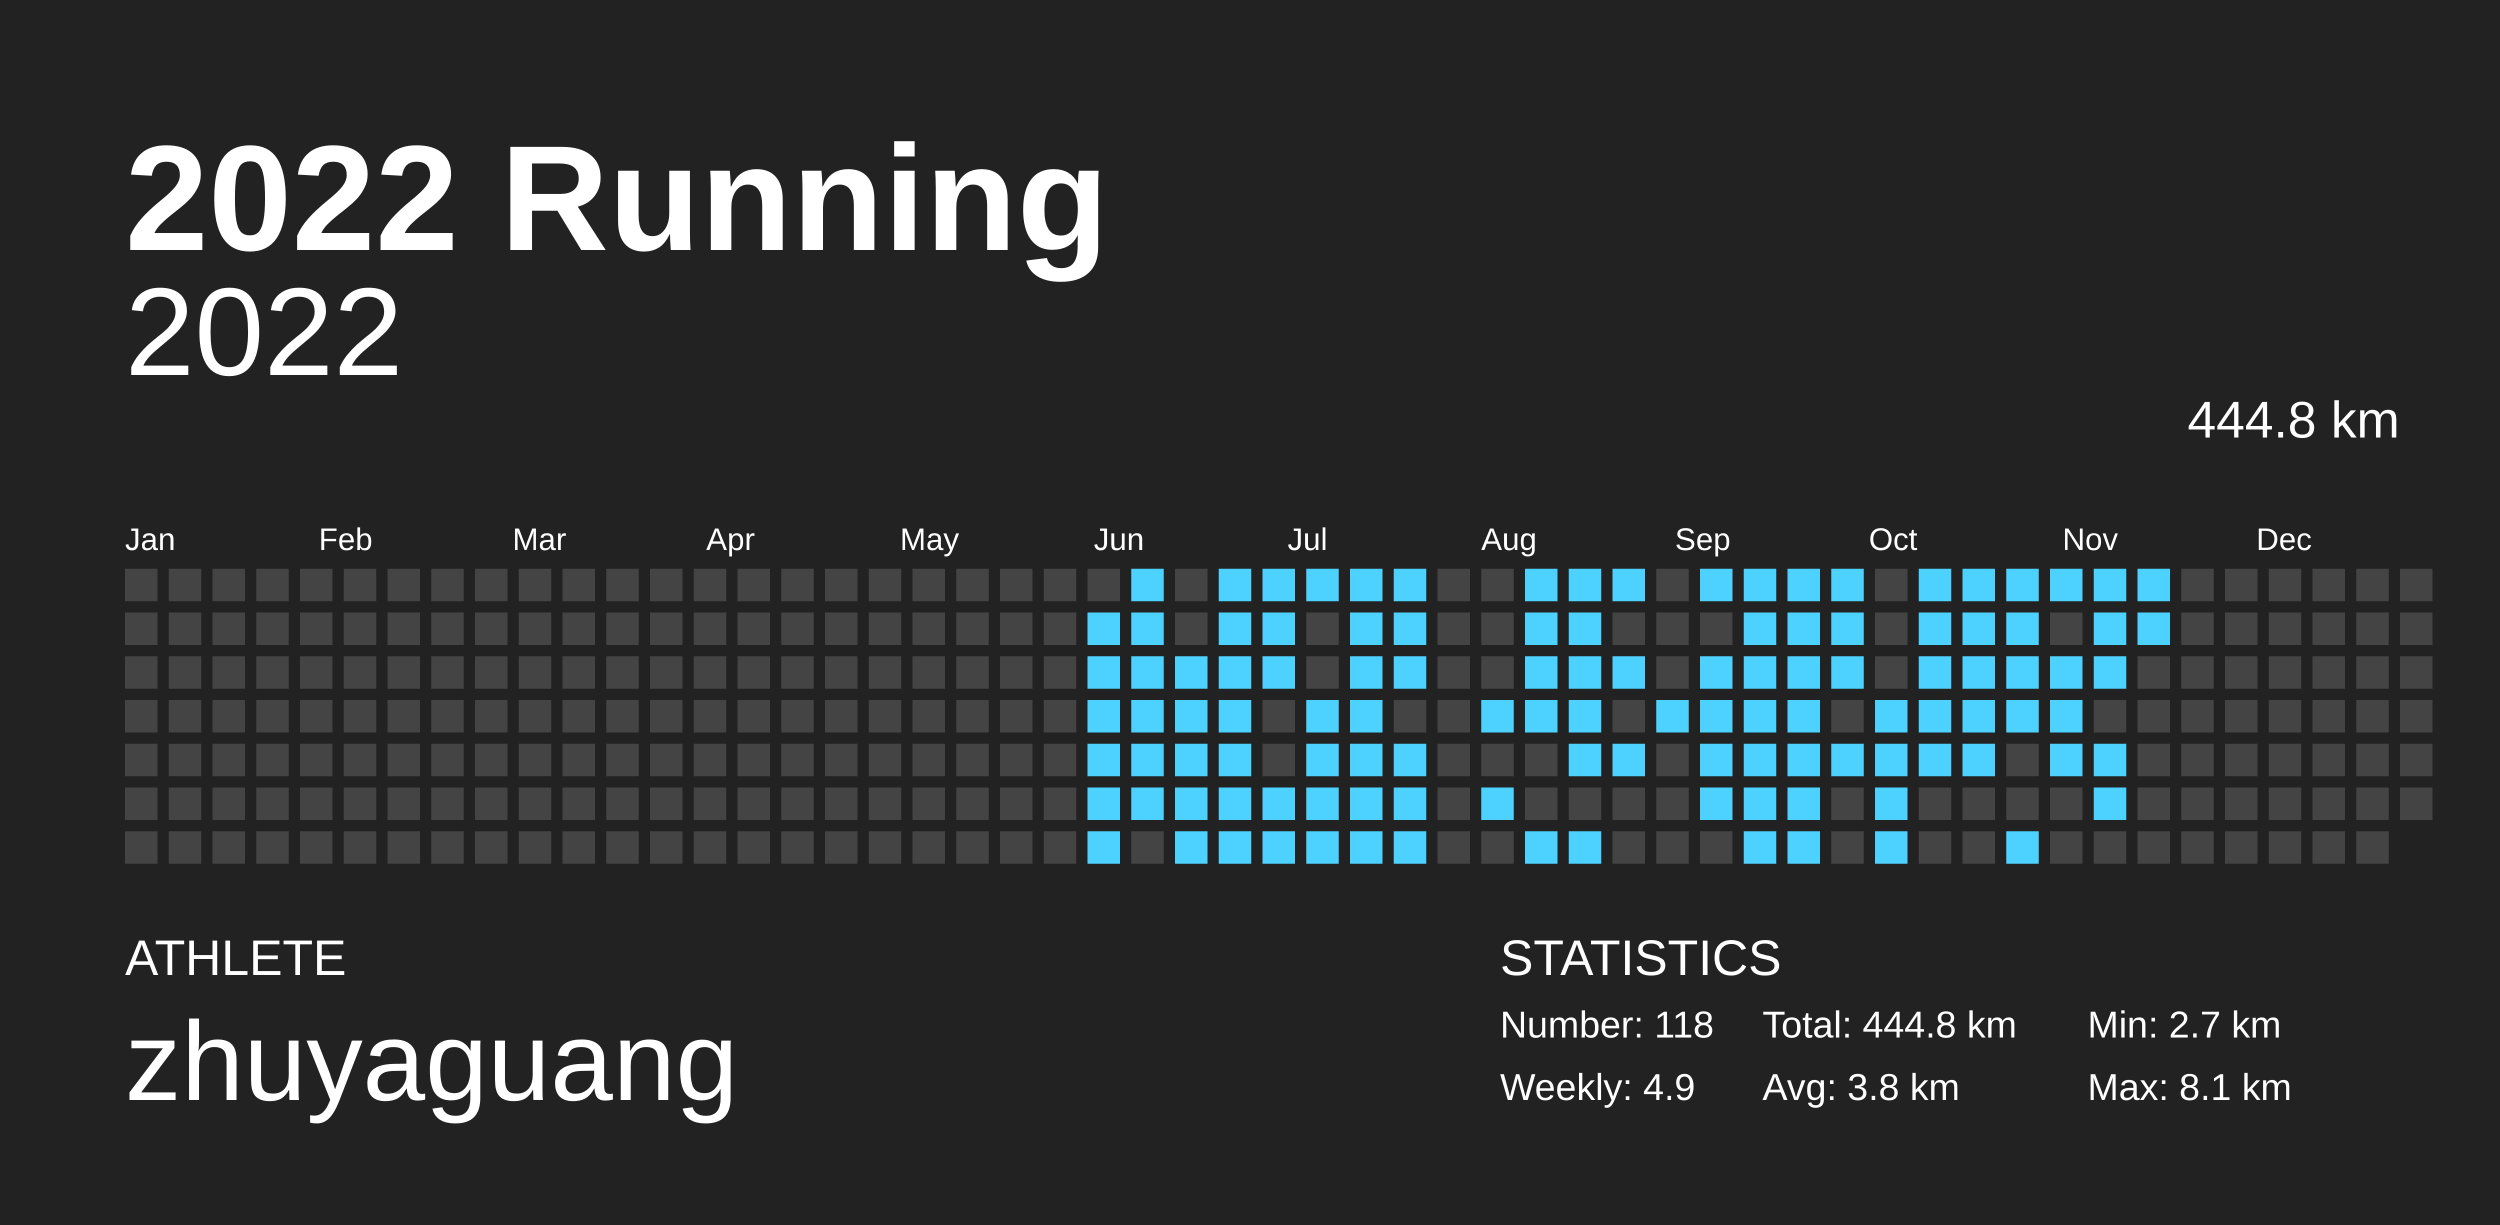
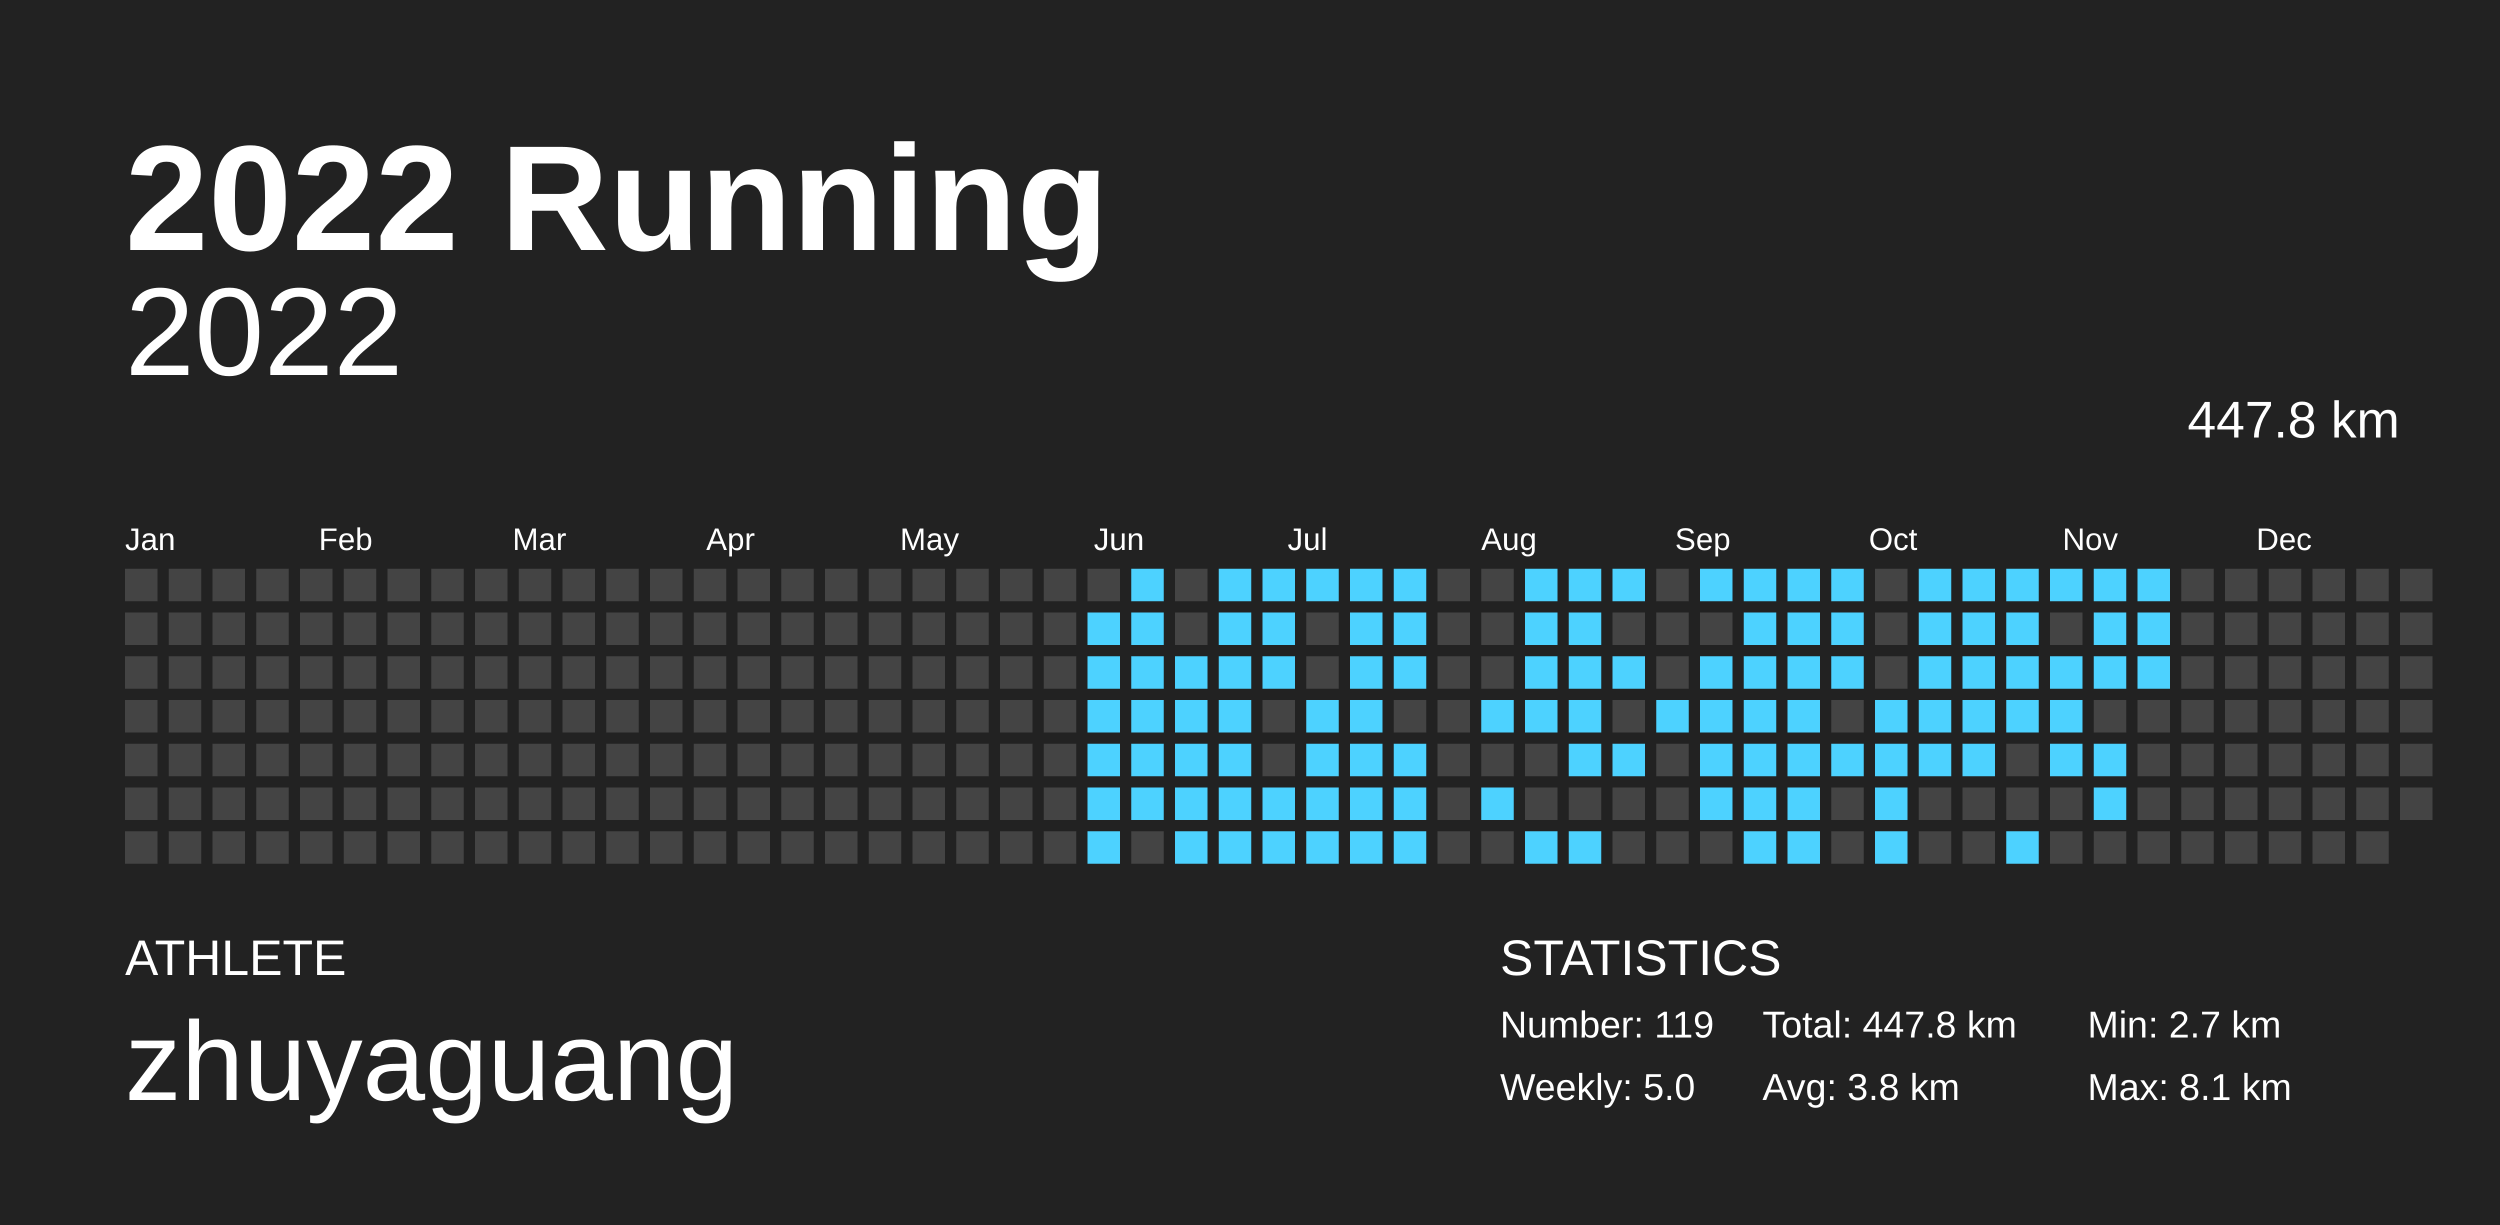
<svg xmlns="http://www.w3.org/2000/svg" baseProfile="full" height="98mm" version="1.1" viewBox="0,0,200,98" width="200mm">
  <defs />
  <rect fill="#222222" height="98" width="200" x="0" y="0" />
  <text fill="#FFFFFF" style="font-size:12px; font-family:Arial; font-weight:bold;" x="10" y="20">2022 Running</text>
  <text fill="#FFFFFF" style="font-size:4px; font-family:Arial" x="10" y="78">ATHLETE</text>
  <text fill="#FFFFFF" style="font-size:9px; font-family:Arial" x="10" y="88">zhuyaguang</text>
  <text fill="#FFFFFF" style="font-size:4px; font-family:Arial" x="120" y="78">STATISTICS</text>
-   <text fill="#FFFFFF" style="font-size:3px; font-family:Arial" x="120" y="83">Number: 118</text>
-   <text fill="#FFFFFF" style="font-size:3px; font-family:Arial" x="120" y="88">Weekly: 4.9</text>
-   <text fill="#FFFFFF" style="font-size:3px; font-family:Arial" x="141" y="83">Total: 444.8 km</text>
+   <text fill="#FFFFFF" style="font-size:3px; font-family:Arial" x="120" y="83">Number: 119</text>
+   <text fill="#FFFFFF" style="font-size:3px; font-family:Arial" x="120" y="88">Weekly: 5.0</text>
+   <text fill="#FFFFFF" style="font-size:3px; font-family:Arial" x="141" y="83">Total: 447.8 km</text>
  <text fill="#FFFFFF" style="font-size:3px; font-family:Arial" x="141" y="88">Avg: 3.8 km</text>
  <text fill="#FFFFFF" style="font-size:3px; font-family:Arial" x="167" y="83">Min: 2.7 km</text>
  <text fill="#FFFFFF" style="font-size:3px; font-family:Arial" x="167" y="88">Max: 8.1 km</text>
  <text alignment-baseline="hanging" fill="#FFFFFF" style="font-size:10.0px; font-family:Arial;" x="10" y="30">2022</text>
-   <text alignment-baseline="hanging" fill="#FFFFFF" style="font-size:4.125px; font-family:Arial;" x="175" y="35">444.8 km</text>
+   <text alignment-baseline="hanging" fill="#FFFFFF" style="font-size:4.125px; font-family:Arial;" x="175" y="35">447.8 km</text>
  <text fill="#FFFFFF" style="font-size:2.5px; font-family:Arial" x="10.0" y="44">Jan</text>
  <text fill="#FFFFFF" style="font-size:2.5px; font-family:Arial" x="25.5" y="44">Feb</text>
  <text fill="#FFFFFF" style="font-size:2.5px; font-family:Arial" x="41.0" y="44">Mar</text>
  <text fill="#FFFFFF" style="font-size:2.5px; font-family:Arial" x="56.5" y="44">Apr</text>
  <text fill="#FFFFFF" style="font-size:2.5px; font-family:Arial" x="72.0" y="44">May</text>
  <text fill="#FFFFFF" style="font-size:2.5px; font-family:Arial" x="87.5" y="44">Jun</text>
  <text fill="#FFFFFF" style="font-size:2.5px; font-family:Arial" x="103.0" y="44">Jul</text>
  <text fill="#FFFFFF" style="font-size:2.5px; font-family:Arial" x="118.5" y="44">Aug</text>
  <text fill="#FFFFFF" style="font-size:2.5px; font-family:Arial" x="134.0" y="44">Sep</text>
  <text fill="#FFFFFF" style="font-size:2.5px; font-family:Arial" x="149.5" y="44">Oct</text>
  <text fill="#FFFFFF" style="font-size:2.5px; font-family:Arial" x="165.0" y="44">Nov</text>
  <text fill="#FFFFFF" style="font-size:2.5px; font-family:Arial" x="180.5" y="44">Dec</text>
  <rect fill="#444444" height="2.6" width="2.6" x="10.0" y="45.5" />
  <rect fill="#444444" height="2.6" width="2.6" x="10.0" y="49.0" />
  <rect fill="#444444" height="2.6" width="2.6" x="10.0" y="52.5" />
  <rect fill="#444444" height="2.6" width="2.6" x="10.0" y="56.0" />
  <rect fill="#444444" height="2.6" width="2.6" x="10.0" y="59.5" />
  <rect fill="#444444" height="2.6" width="2.6" x="10.0" y="63.0" />
  <rect fill="#444444" height="2.6" width="2.6" x="10.0" y="66.5" />
  <rect fill="#444444" height="2.6" width="2.6" x="13.5" y="45.5" />
  <rect fill="#444444" height="2.6" width="2.6" x="13.5" y="49.0" />
  <rect fill="#444444" height="2.6" width="2.6" x="13.5" y="52.5" />
  <rect fill="#444444" height="2.6" width="2.6" x="13.5" y="56.0" />
  <rect fill="#444444" height="2.6" width="2.6" x="13.5" y="59.5" />
  <rect fill="#444444" height="2.6" width="2.6" x="13.5" y="63.0" />
  <rect fill="#444444" height="2.6" width="2.6" x="13.5" y="66.5" />
  <rect fill="#444444" height="2.6" width="2.6" x="17.0" y="45.5" />
  <rect fill="#444444" height="2.6" width="2.6" x="17.0" y="49.0" />
  <rect fill="#444444" height="2.6" width="2.6" x="17.0" y="52.5" />
  <rect fill="#444444" height="2.6" width="2.6" x="17.0" y="56.0" />
  <rect fill="#444444" height="2.6" width="2.6" x="17.0" y="59.5" />
  <rect fill="#444444" height="2.6" width="2.6" x="17.0" y="63.0" />
  <rect fill="#444444" height="2.6" width="2.6" x="17.0" y="66.5" />
  <rect fill="#444444" height="2.6" width="2.6" x="20.5" y="45.5" />
  <rect fill="#444444" height="2.6" width="2.6" x="20.5" y="49.0" />
  <rect fill="#444444" height="2.6" width="2.6" x="20.5" y="52.5" />
  <rect fill="#444444" height="2.6" width="2.6" x="20.5" y="56.0" />
  <rect fill="#444444" height="2.6" width="2.6" x="20.5" y="59.5" />
  <rect fill="#444444" height="2.6" width="2.6" x="20.5" y="63.0" />
  <rect fill="#444444" height="2.6" width="2.6" x="20.5" y="66.5" />
  <rect fill="#444444" height="2.6" width="2.6" x="24.0" y="45.5" />
  <rect fill="#444444" height="2.6" width="2.6" x="24.0" y="49.0" />
  <rect fill="#444444" height="2.6" width="2.6" x="24.0" y="52.5" />
  <rect fill="#444444" height="2.6" width="2.6" x="24.0" y="56.0" />
  <rect fill="#444444" height="2.6" width="2.6" x="24.0" y="59.5" />
  <rect fill="#444444" height="2.6" width="2.6" x="24.0" y="63.0" />
  <rect fill="#444444" height="2.6" width="2.6" x="24.0" y="66.5" />
  <rect fill="#444444" height="2.6" width="2.6" x="27.5" y="45.5" />
  <rect fill="#444444" height="2.6" width="2.6" x="27.5" y="49.0" />
  <rect fill="#444444" height="2.6" width="2.6" x="27.5" y="52.5" />
  <rect fill="#444444" height="2.6" width="2.6" x="27.5" y="56.0" />
  <rect fill="#444444" height="2.6" width="2.6" x="27.5" y="59.5" />
  <rect fill="#444444" height="2.6" width="2.6" x="27.5" y="63.0" />
  <rect fill="#444444" height="2.6" width="2.6" x="27.5" y="66.5" />
  <rect fill="#444444" height="2.6" width="2.6" x="31.0" y="45.5" />
  <rect fill="#444444" height="2.6" width="2.6" x="31.0" y="49.0" />
  <rect fill="#444444" height="2.6" width="2.6" x="31.0" y="52.5" />
  <rect fill="#444444" height="2.6" width="2.6" x="31.0" y="56.0" />
  <rect fill="#444444" height="2.6" width="2.6" x="31.0" y="59.5" />
  <rect fill="#444444" height="2.6" width="2.6" x="31.0" y="63.0" />
  <rect fill="#444444" height="2.6" width="2.6" x="31.0" y="66.5" />
  <rect fill="#444444" height="2.6" width="2.6" x="34.5" y="45.5" />
  <rect fill="#444444" height="2.6" width="2.6" x="34.5" y="49.0" />
  <rect fill="#444444" height="2.6" width="2.6" x="34.5" y="52.5" />
  <rect fill="#444444" height="2.6" width="2.6" x="34.5" y="56.0" />
  <rect fill="#444444" height="2.6" width="2.6" x="34.5" y="59.5" />
  <rect fill="#444444" height="2.6" width="2.6" x="34.5" y="63.0" />
  <rect fill="#444444" height="2.6" width="2.6" x="34.5" y="66.5" />
  <rect fill="#444444" height="2.6" width="2.6" x="38.0" y="45.5" />
  <rect fill="#444444" height="2.6" width="2.6" x="38.0" y="49.0" />
  <rect fill="#444444" height="2.6" width="2.6" x="38.0" y="52.5" />
  <rect fill="#444444" height="2.6" width="2.6" x="38.0" y="56.0" />
  <rect fill="#444444" height="2.6" width="2.6" x="38.0" y="59.5" />
  <rect fill="#444444" height="2.6" width="2.6" x="38.0" y="63.0" />
  <rect fill="#444444" height="2.6" width="2.6" x="38.0" y="66.5" />
  <rect fill="#444444" height="2.6" width="2.6" x="41.5" y="45.5" />
  <rect fill="#444444" height="2.6" width="2.6" x="41.5" y="49.0" />
  <rect fill="#444444" height="2.6" width="2.6" x="41.5" y="52.5" />
  <rect fill="#444444" height="2.6" width="2.6" x="41.5" y="56.0" />
  <rect fill="#444444" height="2.6" width="2.6" x="41.5" y="59.5" />
  <rect fill="#444444" height="2.6" width="2.6" x="41.5" y="63.0" />
  <rect fill="#444444" height="2.6" width="2.6" x="41.5" y="66.5" />
  <rect fill="#444444" height="2.6" width="2.6" x="45.0" y="45.5" />
  <rect fill="#444444" height="2.6" width="2.6" x="45.0" y="49.0" />
  <rect fill="#444444" height="2.6" width="2.6" x="45.0" y="52.5" />
  <rect fill="#444444" height="2.6" width="2.6" x="45.0" y="56.0" />
  <rect fill="#444444" height="2.6" width="2.6" x="45.0" y="59.5" />
  <rect fill="#444444" height="2.6" width="2.6" x="45.0" y="63.0" />
  <rect fill="#444444" height="2.6" width="2.6" x="45.0" y="66.5" />
  <rect fill="#444444" height="2.6" width="2.6" x="48.5" y="45.5" />
  <rect fill="#444444" height="2.6" width="2.6" x="48.5" y="49.0" />
  <rect fill="#444444" height="2.6" width="2.6" x="48.5" y="52.5" />
  <rect fill="#444444" height="2.6" width="2.6" x="48.5" y="56.0" />
  <rect fill="#444444" height="2.6" width="2.6" x="48.5" y="59.5" />
  <rect fill="#444444" height="2.6" width="2.6" x="48.5" y="63.0" />
  <rect fill="#444444" height="2.6" width="2.6" x="48.5" y="66.5" />
  <rect fill="#444444" height="2.6" width="2.6" x="52.0" y="45.5" />
  <rect fill="#444444" height="2.6" width="2.6" x="52.0" y="49.0" />
  <rect fill="#444444" height="2.6" width="2.6" x="52.0" y="52.5" />
  <rect fill="#444444" height="2.6" width="2.6" x="52.0" y="56.0" />
  <rect fill="#444444" height="2.6" width="2.6" x="52.0" y="59.5" />
  <rect fill="#444444" height="2.6" width="2.6" x="52.0" y="63.0" />
  <rect fill="#444444" height="2.6" width="2.6" x="52.0" y="66.5" />
  <rect fill="#444444" height="2.6" width="2.6" x="55.5" y="45.5" />
  <rect fill="#444444" height="2.6" width="2.6" x="55.5" y="49.0" />
  <rect fill="#444444" height="2.6" width="2.6" x="55.5" y="52.5" />
  <rect fill="#444444" height="2.6" width="2.6" x="55.5" y="56.0" />
  <rect fill="#444444" height="2.6" width="2.6" x="55.5" y="59.5" />
  <rect fill="#444444" height="2.6" width="2.6" x="55.5" y="63.0" />
  <rect fill="#444444" height="2.6" width="2.6" x="55.5" y="66.5" />
  <rect fill="#444444" height="2.6" width="2.6" x="59.0" y="45.5" />
  <rect fill="#444444" height="2.6" width="2.6" x="59.0" y="49.0" />
  <rect fill="#444444" height="2.6" width="2.6" x="59.0" y="52.5" />
  <rect fill="#444444" height="2.6" width="2.6" x="59.0" y="56.0" />
  <rect fill="#444444" height="2.6" width="2.6" x="59.0" y="59.5" />
  <rect fill="#444444" height="2.6" width="2.6" x="59.0" y="63.0" />
  <rect fill="#444444" height="2.6" width="2.6" x="59.0" y="66.5" />
  <rect fill="#444444" height="2.6" width="2.6" x="62.5" y="45.5" />
  <rect fill="#444444" height="2.6" width="2.6" x="62.5" y="49.0" />
  <rect fill="#444444" height="2.6" width="2.6" x="62.5" y="52.5" />
  <rect fill="#444444" height="2.6" width="2.6" x="62.5" y="56.0" />
  <rect fill="#444444" height="2.6" width="2.6" x="62.5" y="59.5" />
  <rect fill="#444444" height="2.6" width="2.6" x="62.5" y="63.0" />
  <rect fill="#444444" height="2.6" width="2.6" x="62.5" y="66.5" />
  <rect fill="#444444" height="2.6" width="2.6" x="66.0" y="45.5" />
  <rect fill="#444444" height="2.6" width="2.6" x="66.0" y="49.0" />
  <rect fill="#444444" height="2.6" width="2.6" x="66.0" y="52.5" />
  <rect fill="#444444" height="2.6" width="2.6" x="66.0" y="56.0" />
  <rect fill="#444444" height="2.6" width="2.6" x="66.0" y="59.5" />
  <rect fill="#444444" height="2.6" width="2.6" x="66.0" y="63.0" />
  <rect fill="#444444" height="2.6" width="2.6" x="66.0" y="66.5" />
  <rect fill="#444444" height="2.6" width="2.6" x="69.5" y="45.5" />
  <rect fill="#444444" height="2.6" width="2.6" x="69.5" y="49.0" />
  <rect fill="#444444" height="2.6" width="2.6" x="69.5" y="52.5" />
  <rect fill="#444444" height="2.6" width="2.6" x="69.5" y="56.0" />
  <rect fill="#444444" height="2.6" width="2.6" x="69.5" y="59.5" />
  <rect fill="#444444" height="2.6" width="2.6" x="69.5" y="63.0" />
  <rect fill="#444444" height="2.6" width="2.6" x="69.5" y="66.5" />
  <rect fill="#444444" height="2.6" width="2.6" x="73.0" y="45.5" />
  <rect fill="#444444" height="2.6" width="2.6" x="73.0" y="49.0" />
  <rect fill="#444444" height="2.6" width="2.6" x="73.0" y="52.5" />
  <rect fill="#444444" height="2.6" width="2.6" x="73.0" y="56.0" />
  <rect fill="#444444" height="2.6" width="2.6" x="73.0" y="59.5" />
  <rect fill="#444444" height="2.6" width="2.6" x="73.0" y="63.0" />
  <rect fill="#444444" height="2.6" width="2.6" x="73.0" y="66.5" />
  <rect fill="#444444" height="2.6" width="2.6" x="76.5" y="45.5" />
  <rect fill="#444444" height="2.6" width="2.6" x="76.5" y="49.0" />
  <rect fill="#444444" height="2.6" width="2.6" x="76.5" y="52.5" />
  <rect fill="#444444" height="2.6" width="2.6" x="76.5" y="56.0" />
  <rect fill="#444444" height="2.6" width="2.6" x="76.5" y="59.5" />
  <rect fill="#444444" height="2.6" width="2.6" x="76.5" y="63.0" />
  <rect fill="#444444" height="2.6" width="2.6" x="76.5" y="66.5" />
  <rect fill="#444444" height="2.6" width="2.6" x="80.0" y="45.5" />
  <rect fill="#444444" height="2.6" width="2.6" x="80.0" y="49.0" />
  <rect fill="#444444" height="2.6" width="2.6" x="80.0" y="52.5" />
  <rect fill="#444444" height="2.6" width="2.6" x="80.0" y="56.0" />
  <rect fill="#444444" height="2.6" width="2.6" x="80.0" y="59.5" />
  <rect fill="#444444" height="2.6" width="2.6" x="80.0" y="63.0" />
  <rect fill="#444444" height="2.6" width="2.6" x="80.0" y="66.5" />
  <rect fill="#444444" height="2.6" width="2.6" x="83.5" y="45.5" />
  <rect fill="#444444" height="2.6" width="2.6" x="83.5" y="49.0" />
  <rect fill="#444444" height="2.6" width="2.6" x="83.5" y="52.5" />
  <rect fill="#444444" height="2.6" width="2.6" x="83.5" y="56.0" />
  <rect fill="#444444" height="2.6" width="2.6" x="83.5" y="59.5" />
  <rect fill="#444444" height="2.6" width="2.6" x="83.5" y="63.0" />
  <rect fill="#444444" height="2.6" width="2.6" x="83.5" y="66.5" />
  <rect fill="#444444" height="2.6" width="2.6" x="87.0" y="45.5" />
  <rect fill="#4dd2ff" height="2.6" width="2.6" x="87.0" y="49.0" />
  <rect fill="#4dd2ff" height="2.6" width="2.6" x="87.0" y="52.5" />
  <rect fill="#4dd2ff" height="2.6" width="2.6" x="87.0" y="56.0" />
  <rect fill="#4dd2ff" height="2.6" width="2.6" x="87.0" y="59.5" />
  <rect fill="#4dd2ff" height="2.6" width="2.6" x="87.0" y="63.0" />
  <rect fill="#4dd2ff" height="2.6" width="2.6" x="87.0" y="66.5" />
  <rect fill="#4dd2ff" height="2.6" width="2.6" x="90.5" y="45.5" />
  <rect fill="#4dd2ff" height="2.6" width="2.6" x="90.5" y="49.0" />
  <rect fill="#4dd2ff" height="2.6" width="2.6" x="90.5" y="52.5" />
  <rect fill="#4dd2ff" height="2.6" width="2.6" x="90.5" y="56.0" />
  <rect fill="#4dd2ff" height="2.6" width="2.6" x="90.5" y="59.5" />
  <rect fill="#4dd2ff" height="2.6" width="2.6" x="90.5" y="63.0" />
  <rect fill="#444444" height="2.6" width="2.6" x="90.5" y="66.5" />
  <rect fill="#444444" height="2.6" width="2.6" x="94.0" y="45.5" />
  <rect fill="#444444" height="2.6" width="2.6" x="94.0" y="49.0" />
  <rect fill="#4dd2ff" height="2.6" width="2.6" x="94.0" y="52.5" />
  <rect fill="#4dd2ff" height="2.6" width="2.6" x="94.0" y="56.0" />
  <rect fill="#4dd2ff" height="2.6" width="2.6" x="94.0" y="59.5" />
  <rect fill="#4dd2ff" height="2.6" width="2.6" x="94.0" y="63.0" />
  <rect fill="#4dd2ff" height="2.6" width="2.6" x="94.0" y="66.5" />
  <rect fill="#4dd2ff" height="2.6" width="2.6" x="97.5" y="45.5" />
  <rect fill="#4dd2ff" height="2.6" width="2.6" x="97.5" y="49.0" />
  <rect fill="#4dd2ff" height="2.6" width="2.6" x="97.5" y="52.5" />
  <rect fill="#4dd2ff" height="2.6" width="2.6" x="97.5" y="56.0" />
  <rect fill="#4dd2ff" height="2.6" width="2.6" x="97.5" y="59.5" />
  <rect fill="#4dd2ff" height="2.6" width="2.6" x="97.5" y="63.0" />
  <rect fill="#4dd2ff" height="2.6" width="2.6" x="97.5" y="66.5" />
  <rect fill="#4dd2ff" height="2.6" width="2.6" x="101.0" y="45.5" />
  <rect fill="#4dd2ff" height="2.6" width="2.6" x="101.0" y="49.0" />
  <rect fill="#4dd2ff" height="2.6" width="2.6" x="101.0" y="52.5" />
  <rect fill="#444444" height="2.6" width="2.6" x="101.0" y="56.0" />
  <rect fill="#444444" height="2.6" width="2.6" x="101.0" y="59.5" />
  <rect fill="#4dd2ff" height="2.6" width="2.6" x="101.0" y="63.0" />
  <rect fill="#4dd2ff" height="2.6" width="2.6" x="101.0" y="66.5" />
  <rect fill="#4dd2ff" height="2.6" width="2.6" x="104.5" y="45.5" />
  <rect fill="#444444" height="2.6" width="2.6" x="104.5" y="49.0" />
  <rect fill="#444444" height="2.6" width="2.6" x="104.5" y="52.5" />
  <rect fill="#4dd2ff" height="2.6" width="2.6" x="104.5" y="56.0" />
  <rect fill="#4dd2ff" height="2.6" width="2.6" x="104.5" y="59.5" />
  <rect fill="#4dd2ff" height="2.6" width="2.6" x="104.5" y="63.0" />
  <rect fill="#4dd2ff" height="2.6" width="2.6" x="104.5" y="66.5" />
  <rect fill="#4dd2ff" height="2.6" width="2.6" x="108.0" y="45.5" />
  <rect fill="#4dd2ff" height="2.6" width="2.6" x="108.0" y="49.0" />
  <rect fill="#4dd2ff" height="2.6" width="2.6" x="108.0" y="52.5" />
  <rect fill="#4dd2ff" height="2.6" width="2.6" x="108.0" y="56.0" />
  <rect fill="#4dd2ff" height="2.6" width="2.6" x="108.0" y="59.5" />
  <rect fill="#4dd2ff" height="2.6" width="2.6" x="108.0" y="63.0" />
  <rect fill="#4dd2ff" height="2.6" width="2.6" x="108.0" y="66.5" />
  <rect fill="#4dd2ff" height="2.6" width="2.6" x="111.5" y="45.5" />
  <rect fill="#4dd2ff" height="2.6" width="2.6" x="111.5" y="49.0" />
  <rect fill="#4dd2ff" height="2.6" width="2.6" x="111.5" y="52.5" />
  <rect fill="#444444" height="2.6" width="2.6" x="111.5" y="56.0" />
  <rect fill="#4dd2ff" height="2.6" width="2.6" x="111.5" y="59.5" />
  <rect fill="#4dd2ff" height="2.6" width="2.6" x="111.5" y="63.0" />
  <rect fill="#4dd2ff" height="2.6" width="2.6" x="111.5" y="66.5" />
  <rect fill="#444444" height="2.6" width="2.6" x="115.0" y="45.5" />
  <rect fill="#444444" height="2.6" width="2.6" x="115.0" y="49.0" />
  <rect fill="#444444" height="2.6" width="2.6" x="115.0" y="52.5" />
  <rect fill="#444444" height="2.6" width="2.6" x="115.0" y="56.0" />
  <rect fill="#444444" height="2.6" width="2.6" x="115.0" y="59.5" />
  <rect fill="#444444" height="2.6" width="2.6" x="115.0" y="63.0" />
  <rect fill="#444444" height="2.6" width="2.6" x="115.0" y="66.5" />
  <rect fill="#444444" height="2.6" width="2.6" x="118.5" y="45.5" />
  <rect fill="#444444" height="2.6" width="2.6" x="118.5" y="49.0" />
  <rect fill="#444444" height="2.6" width="2.6" x="118.5" y="52.5" />
  <rect fill="#4dd2ff" height="2.6" width="2.6" x="118.5" y="56.0" />
  <rect fill="#444444" height="2.6" width="2.6" x="118.5" y="59.5" />
  <rect fill="#4dd2ff" height="2.6" width="2.6" x="118.5" y="63.0" />
  <rect fill="#444444" height="2.6" width="2.6" x="118.5" y="66.5" />
  <rect fill="#4dd2ff" height="2.6" width="2.6" x="122.0" y="45.5" />
  <rect fill="#4dd2ff" height="2.6" width="2.6" x="122.0" y="49.0" />
  <rect fill="#4dd2ff" height="2.6" width="2.6" x="122.0" y="52.5" />
  <rect fill="#4dd2ff" height="2.6" width="2.6" x="122.0" y="56.0" />
  <rect fill="#444444" height="2.6" width="2.6" x="122.0" y="59.5" />
  <rect fill="#444444" height="2.6" width="2.6" x="122.0" y="63.0" />
  <rect fill="#4dd2ff" height="2.6" width="2.6" x="122.0" y="66.5" />
  <rect fill="#4dd2ff" height="2.6" width="2.6" x="125.5" y="45.5" />
  <rect fill="#4dd2ff" height="2.6" width="2.6" x="125.5" y="49.0" />
  <rect fill="#4dd2ff" height="2.6" width="2.6" x="125.5" y="52.5" />
  <rect fill="#4dd2ff" height="2.6" width="2.6" x="125.5" y="56.0" />
  <rect fill="#4dd2ff" height="2.6" width="2.6" x="125.5" y="59.5" />
  <rect fill="#444444" height="2.6" width="2.6" x="125.5" y="63.0" />
  <rect fill="#4dd2ff" height="2.6" width="2.6" x="125.5" y="66.5" />
  <rect fill="#4dd2ff" height="2.6" width="2.6" x="129.0" y="45.5" />
  <rect fill="#444444" height="2.6" width="2.6" x="129.0" y="49.0" />
  <rect fill="#4dd2ff" height="2.6" width="2.6" x="129.0" y="52.5" />
  <rect fill="#444444" height="2.6" width="2.6" x="129.0" y="56.0" />
  <rect fill="#4dd2ff" height="2.6" width="2.6" x="129.0" y="59.5" />
  <rect fill="#444444" height="2.6" width="2.6" x="129.0" y="63.0" />
  <rect fill="#444444" height="2.6" width="2.6" x="129.0" y="66.5" />
  <rect fill="#444444" height="2.6" width="2.6" x="132.5" y="45.5" />
  <rect fill="#444444" height="2.6" width="2.6" x="132.5" y="49.0" />
  <rect fill="#444444" height="2.6" width="2.6" x="132.5" y="52.5" />
  <rect fill="#4dd2ff" height="2.6" width="2.6" x="132.5" y="56.0" />
  <rect fill="#444444" height="2.6" width="2.6" x="132.5" y="59.5" />
  <rect fill="#444444" height="2.6" width="2.6" x="132.5" y="63.0" />
  <rect fill="#444444" height="2.6" width="2.6" x="132.5" y="66.5" />
  <rect fill="#4dd2ff" height="2.6" width="2.6" x="136.0" y="45.5" />
  <rect fill="#444444" height="2.6" width="2.6" x="136.0" y="49.0" />
  <rect fill="#4dd2ff" height="2.6" width="2.6" x="136.0" y="52.5" />
  <rect fill="#4dd2ff" height="2.6" width="2.6" x="136.0" y="56.0" />
  <rect fill="#4dd2ff" height="2.6" width="2.6" x="136.0" y="59.5" />
  <rect fill="#4dd2ff" height="2.6" width="2.6" x="136.0" y="63.0" />
  <rect fill="#444444" height="2.6" width="2.6" x="136.0" y="66.5" />
  <rect fill="#4dd2ff" height="2.6" width="2.6" x="139.5" y="45.5" />
  <rect fill="#4dd2ff" height="2.6" width="2.6" x="139.5" y="49.0" />
  <rect fill="#4dd2ff" height="2.6" width="2.6" x="139.5" y="52.5" />
  <rect fill="#4dd2ff" height="2.6" width="2.6" x="139.5" y="56.0" />
  <rect fill="#4dd2ff" height="2.6" width="2.6" x="139.5" y="59.5" />
  <rect fill="#4dd2ff" height="2.6" width="2.6" x="139.5" y="63.0" />
  <rect fill="#4dd2ff" height="2.6" width="2.6" x="139.5" y="66.5" />
  <rect fill="#4dd2ff" height="2.6" width="2.6" x="143.0" y="45.5" />
  <rect fill="#4dd2ff" height="2.6" width="2.6" x="143.0" y="49.0" />
  <rect fill="#4dd2ff" height="2.6" width="2.6" x="143.0" y="52.5" />
  <rect fill="#4dd2ff" height="2.6" width="2.6" x="143.0" y="56.0" />
  <rect fill="#4dd2ff" height="2.6" width="2.6" x="143.0" y="59.5" />
  <rect fill="#4dd2ff" height="2.6" width="2.6" x="143.0" y="63.0" />
  <rect fill="#4dd2ff" height="2.6" width="2.6" x="143.0" y="66.5" />
  <rect fill="#4dd2ff" height="2.6" width="2.6" x="146.5" y="45.5" />
  <rect fill="#4dd2ff" height="2.6" width="2.6" x="146.5" y="49.0" />
  <rect fill="#4dd2ff" height="2.6" width="2.6" x="146.5" y="52.5" />
  <rect fill="#444444" height="2.6" width="2.6" x="146.5" y="56.0" />
  <rect fill="#4dd2ff" height="2.6" width="2.6" x="146.5" y="59.5" />
  <rect fill="#444444" height="2.6" width="2.6" x="146.5" y="63.0" />
  <rect fill="#444444" height="2.6" width="2.6" x="146.5" y="66.5" />
  <rect fill="#444444" height="2.6" width="2.6" x="150.0" y="45.5" />
  <rect fill="#444444" height="2.6" width="2.6" x="150.0" y="49.0" />
  <rect fill="#444444" height="2.6" width="2.6" x="150.0" y="52.5" />
  <rect fill="#4dd2ff" height="2.6" width="2.6" x="150.0" y="56.0" />
  <rect fill="#4dd2ff" height="2.6" width="2.6" x="150.0" y="59.5" />
  <rect fill="#4dd2ff" height="2.6" width="2.6" x="150.0" y="63.0" />
  <rect fill="#4dd2ff" height="2.6" width="2.6" x="150.0" y="66.5" />
  <rect fill="#4dd2ff" height="2.6" width="2.6" x="153.5" y="45.5" />
  <rect fill="#4dd2ff" height="2.6" width="2.6" x="153.5" y="49.0" />
  <rect fill="#4dd2ff" height="2.6" width="2.6" x="153.5" y="52.5" />
  <rect fill="#4dd2ff" height="2.6" width="2.6" x="153.5" y="56.0" />
  <rect fill="#4dd2ff" height="2.6" width="2.6" x="153.5" y="59.5" />
  <rect fill="#444444" height="2.6" width="2.6" x="153.5" y="63.0" />
  <rect fill="#444444" height="2.6" width="2.6" x="153.5" y="66.5" />
  <rect fill="#4dd2ff" height="2.6" width="2.6" x="157.0" y="45.5" />
  <rect fill="#4dd2ff" height="2.6" width="2.6" x="157.0" y="49.0" />
  <rect fill="#4dd2ff" height="2.6" width="2.6" x="157.0" y="52.5" />
  <rect fill="#4dd2ff" height="2.6" width="2.6" x="157.0" y="56.0" />
  <rect fill="#4dd2ff" height="2.6" width="2.6" x="157.0" y="59.5" />
  <rect fill="#444444" height="2.6" width="2.6" x="157.0" y="63.0" />
  <rect fill="#444444" height="2.6" width="2.6" x="157.0" y="66.5" />
  <rect fill="#4dd2ff" height="2.6" width="2.6" x="160.5" y="45.5" />
  <rect fill="#4dd2ff" height="2.6" width="2.6" x="160.5" y="49.0" />
  <rect fill="#4dd2ff" height="2.6" width="2.6" x="160.5" y="52.5" />
  <rect fill="#4dd2ff" height="2.6" width="2.6" x="160.5" y="56.0" />
  <rect fill="#444444" height="2.6" width="2.6" x="160.5" y="59.5" />
  <rect fill="#444444" height="2.6" width="2.6" x="160.5" y="63.0" />
  <rect fill="#4dd2ff" height="2.6" width="2.6" x="160.5" y="66.5" />
  <rect fill="#4dd2ff" height="2.6" width="2.6" x="164.0" y="45.5" />
  <rect fill="#444444" height="2.6" width="2.6" x="164.0" y="49.0" />
  <rect fill="#4dd2ff" height="2.6" width="2.6" x="164.0" y="52.5" />
  <rect fill="#4dd2ff" height="2.6" width="2.6" x="164.0" y="56.0" />
  <rect fill="#4dd2ff" height="2.6" width="2.6" x="164.0" y="59.5" />
  <rect fill="#444444" height="2.6" width="2.6" x="164.0" y="63.0" />
  <rect fill="#444444" height="2.6" width="2.6" x="164.0" y="66.5" />
  <rect fill="#4dd2ff" height="2.6" width="2.6" x="167.5" y="45.5" />
  <rect fill="#4dd2ff" height="2.6" width="2.6" x="167.5" y="49.0" />
  <rect fill="#4dd2ff" height="2.6" width="2.6" x="167.5" y="52.5" />
  <rect fill="#444444" height="2.6" width="2.6" x="167.5" y="56.0" />
  <rect fill="#4dd2ff" height="2.6" width="2.6" x="167.5" y="59.5" />
  <rect fill="#4dd2ff" height="2.6" width="2.6" x="167.5" y="63.0" />
  <rect fill="#444444" height="2.6" width="2.6" x="167.5" y="66.5" />
  <rect fill="#4dd2ff" height="2.6" width="2.6" x="171.0" y="45.5" />
  <rect fill="#4dd2ff" height="2.6" width="2.6" x="171.0" y="49.0" />
-   <rect fill="#444444" height="2.6" width="2.6" x="171.0" y="52.5" />
+   <rect fill="#4dd2ff" height="2.6" width="2.6" x="171.0" y="52.5" />
  <rect fill="#444444" height="2.6" width="2.6" x="171.0" y="56.0" />
  <rect fill="#444444" height="2.6" width="2.6" x="171.0" y="59.5" />
  <rect fill="#444444" height="2.6" width="2.6" x="171.0" y="63.0" />
  <rect fill="#444444" height="2.6" width="2.6" x="171.0" y="66.5" />
  <rect fill="#444444" height="2.6" width="2.6" x="174.5" y="45.5" />
  <rect fill="#444444" height="2.6" width="2.6" x="174.5" y="49.0" />
  <rect fill="#444444" height="2.6" width="2.6" x="174.5" y="52.5" />
  <rect fill="#444444" height="2.6" width="2.6" x="174.5" y="56.0" />
  <rect fill="#444444" height="2.6" width="2.6" x="174.5" y="59.5" />
  <rect fill="#444444" height="2.6" width="2.6" x="174.5" y="63.0" />
  <rect fill="#444444" height="2.6" width="2.6" x="174.5" y="66.5" />
  <rect fill="#444444" height="2.6" width="2.6" x="178.0" y="45.5" />
  <rect fill="#444444" height="2.6" width="2.6" x="178.0" y="49.0" />
  <rect fill="#444444" height="2.6" width="2.6" x="178.0" y="52.5" />
  <rect fill="#444444" height="2.6" width="2.6" x="178.0" y="56.0" />
  <rect fill="#444444" height="2.6" width="2.6" x="178.0" y="59.5" />
  <rect fill="#444444" height="2.6" width="2.6" x="178.0" y="63.0" />
  <rect fill="#444444" height="2.6" width="2.6" x="178.0" y="66.5" />
  <rect fill="#444444" height="2.6" width="2.6" x="181.5" y="45.5" />
  <rect fill="#444444" height="2.6" width="2.6" x="181.5" y="49.0" />
  <rect fill="#444444" height="2.6" width="2.6" x="181.5" y="52.5" />
  <rect fill="#444444" height="2.6" width="2.6" x="181.5" y="56.0" />
  <rect fill="#444444" height="2.6" width="2.6" x="181.5" y="59.5" />
  <rect fill="#444444" height="2.6" width="2.6" x="181.5" y="63.0" />
  <rect fill="#444444" height="2.6" width="2.6" x="181.5" y="66.5" />
  <rect fill="#444444" height="2.6" width="2.6" x="185.0" y="45.5" />
  <rect fill="#444444" height="2.6" width="2.6" x="185.0" y="49.0" />
  <rect fill="#444444" height="2.6" width="2.6" x="185.0" y="52.5" />
  <rect fill="#444444" height="2.6" width="2.6" x="185.0" y="56.0" />
  <rect fill="#444444" height="2.6" width="2.6" x="185.0" y="59.5" />
  <rect fill="#444444" height="2.6" width="2.6" x="185.0" y="63.0" />
  <rect fill="#444444" height="2.6" width="2.6" x="185.0" y="66.5" />
  <rect fill="#444444" height="2.6" width="2.6" x="188.5" y="45.5" />
  <rect fill="#444444" height="2.6" width="2.6" x="188.5" y="49.0" />
  <rect fill="#444444" height="2.6" width="2.6" x="188.5" y="52.5" />
  <rect fill="#444444" height="2.6" width="2.6" x="188.5" y="56.0" />
  <rect fill="#444444" height="2.6" width="2.6" x="188.5" y="59.5" />
  <rect fill="#444444" height="2.6" width="2.6" x="188.5" y="63.0" />
  <rect fill="#444444" height="2.6" width="2.6" x="188.5" y="66.5" />
  <rect fill="#444444" height="2.6" width="2.6" x="192.0" y="45.5" />
  <rect fill="#444444" height="2.6" width="2.6" x="192.0" y="49.0" />
  <rect fill="#444444" height="2.6" width="2.6" x="192.0" y="52.5" />
  <rect fill="#444444" height="2.6" width="2.6" x="192.0" y="56.0" />
  <rect fill="#444444" height="2.6" width="2.6" x="192.0" y="59.5" />
  <rect fill="#444444" height="2.6" width="2.6" x="192.0" y="63.0" />
</svg>
